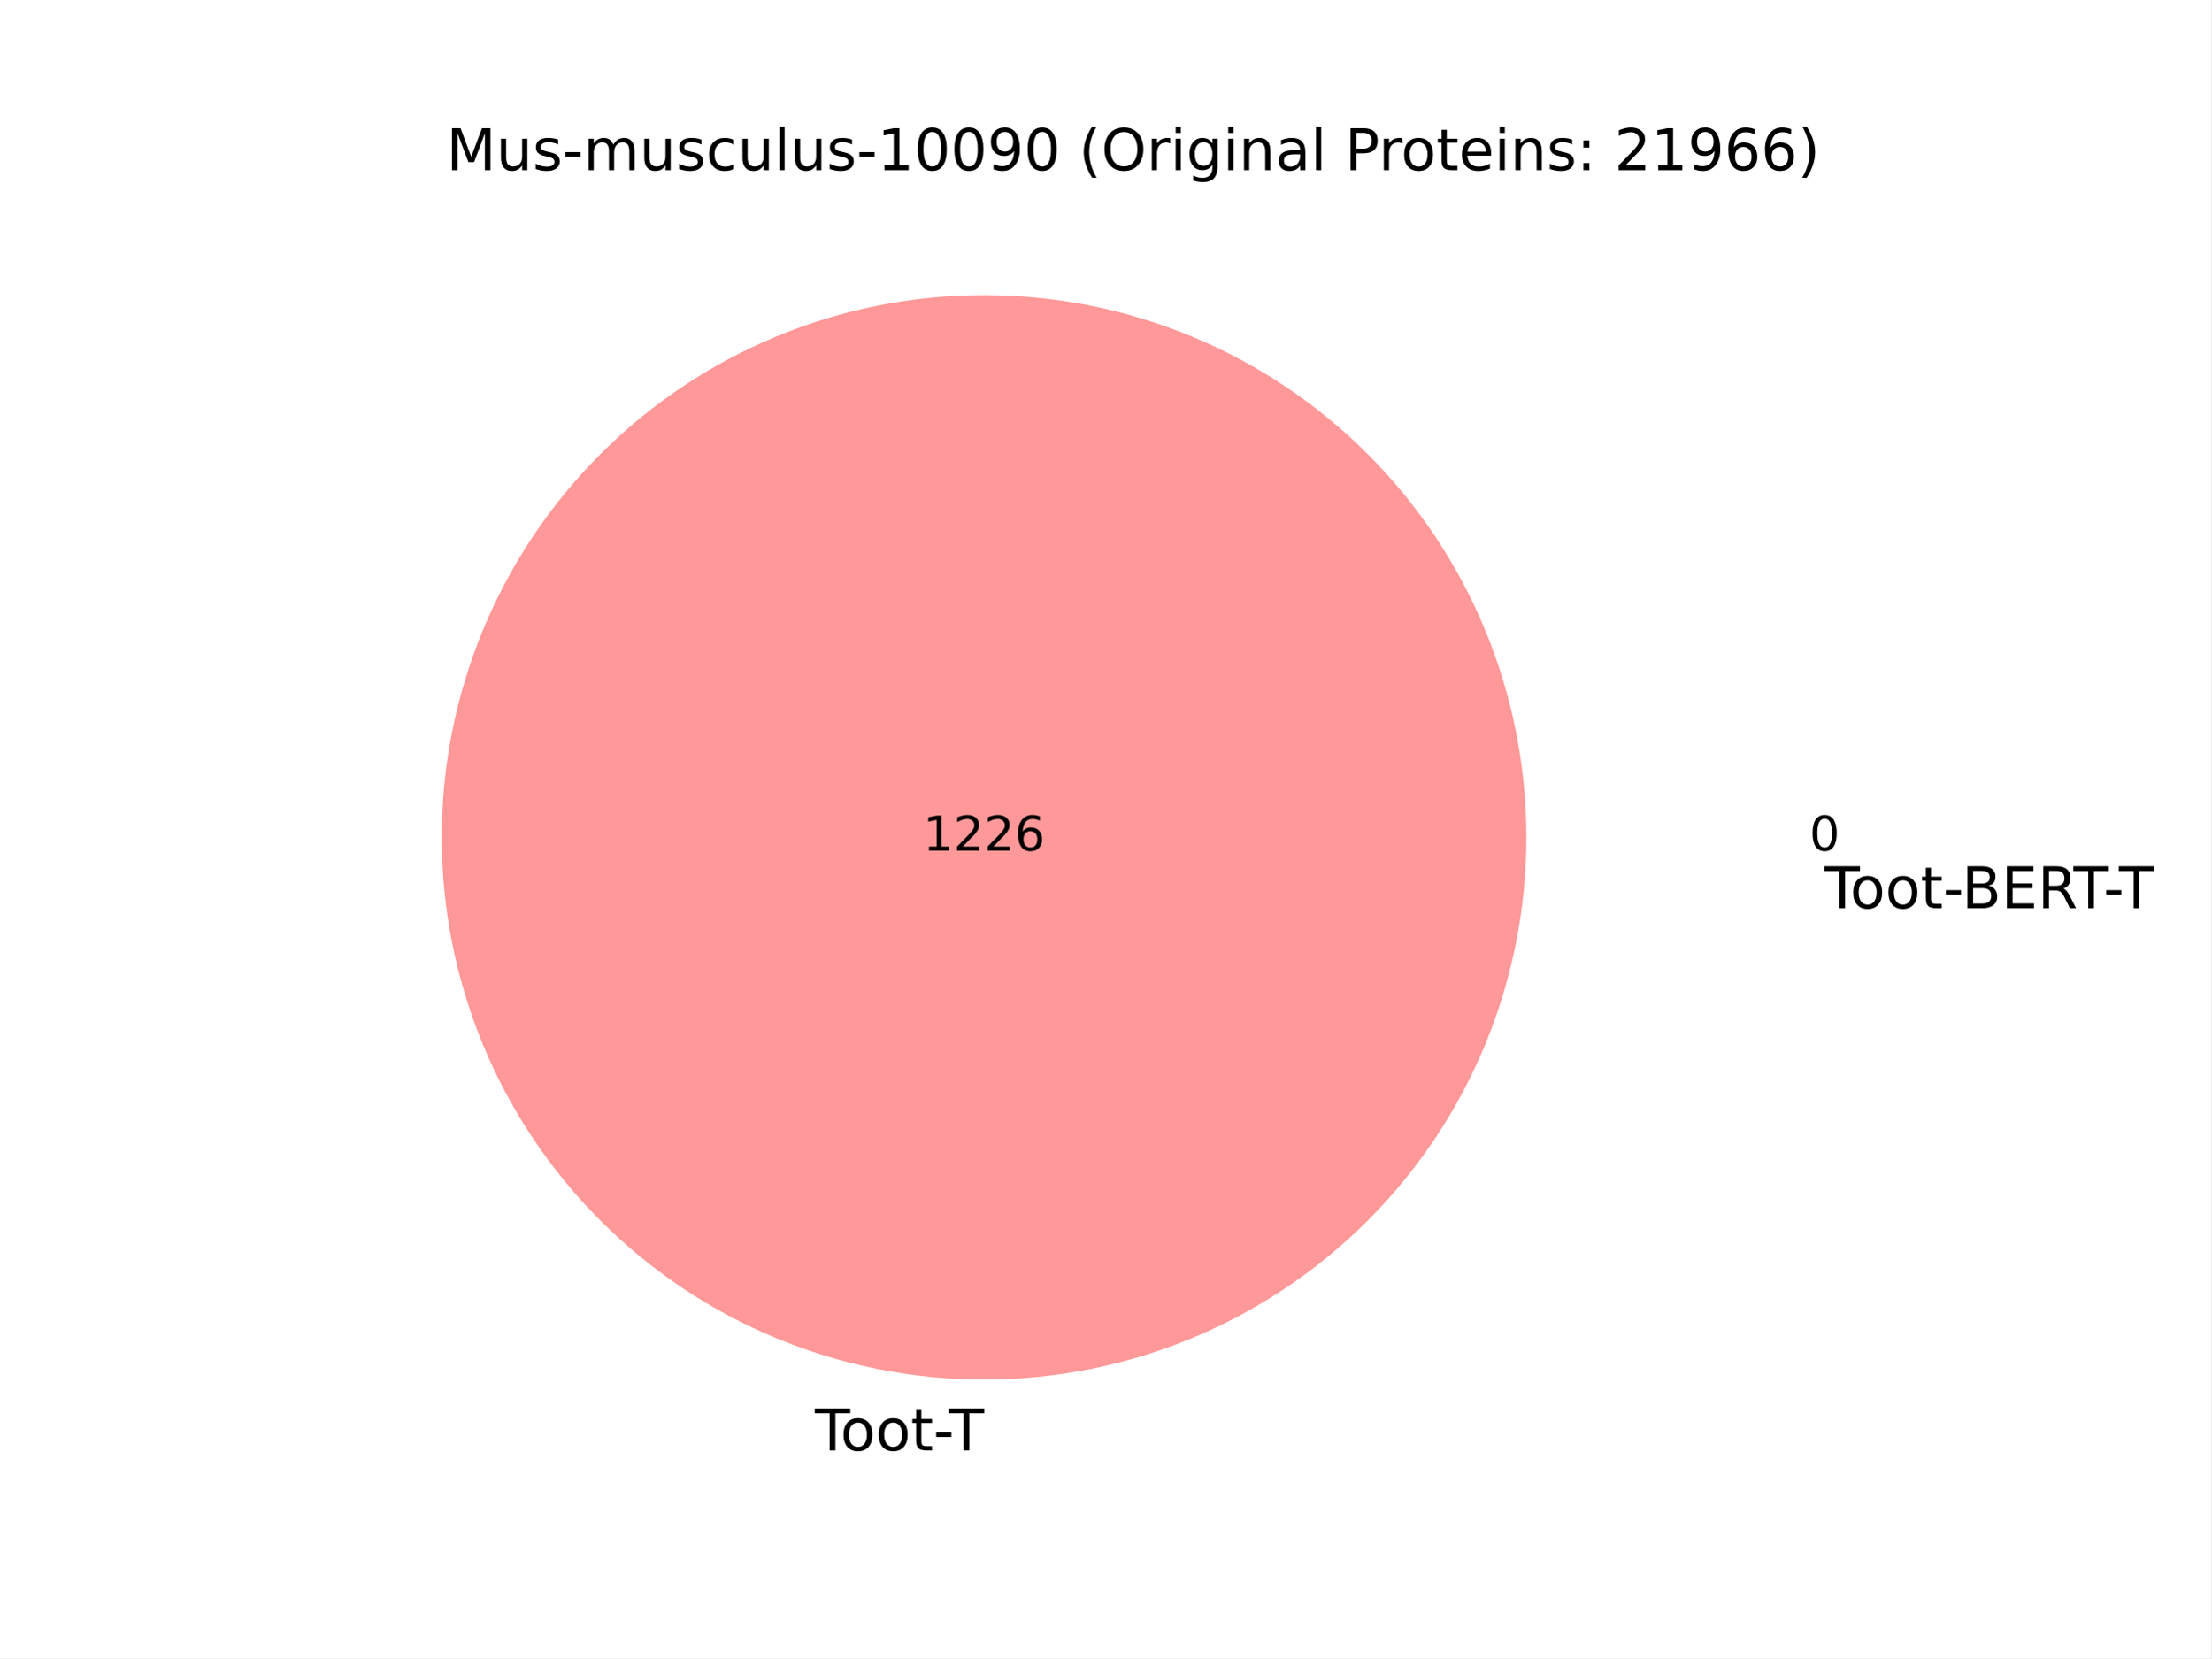
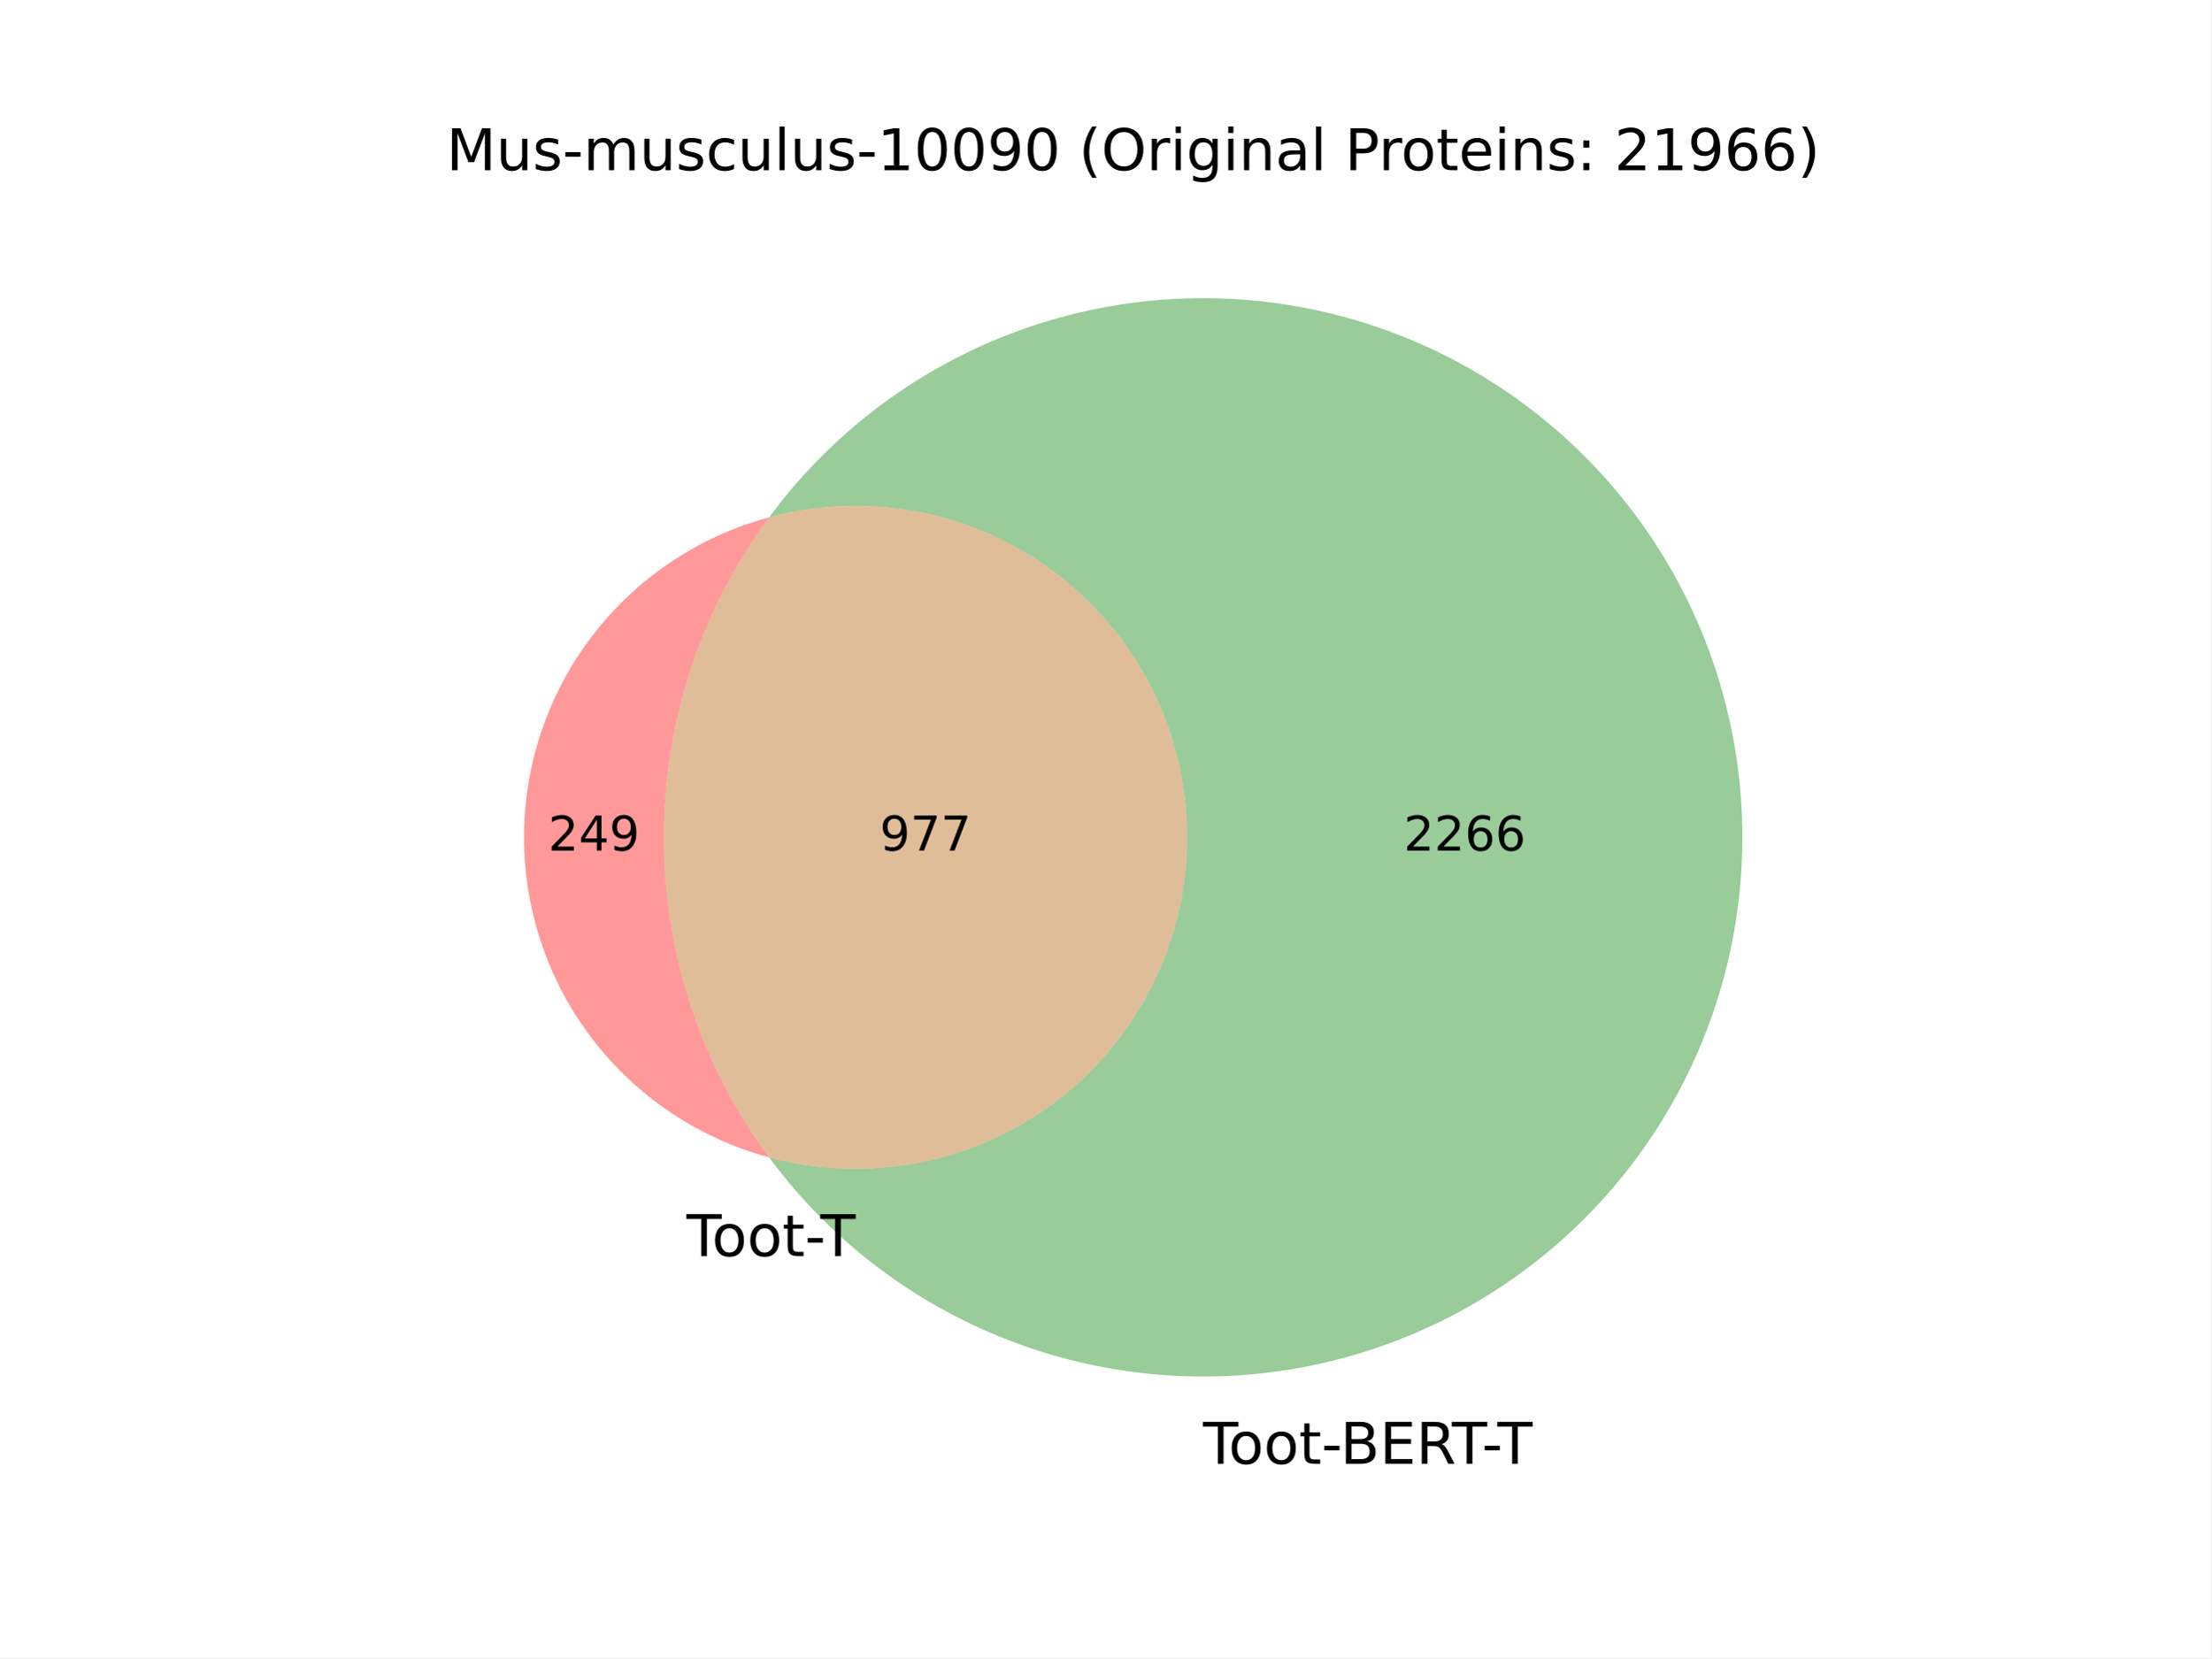
<svg xmlns="http://www.w3.org/2000/svg" xmlns:xlink="http://www.w3.org/1999/xlink" width="460.8pt" height="345.6pt" viewBox="0 0 460.8 345.6" version="1.1">
  <defs>
    <style type="text/css">*{stroke-linejoin: round; stroke-linecap: butt}</style>
  </defs>
  <g id="figure_1">
    <g id="patch_1">
      <path d="M 0 345.6  L 460.8 345.6  L 460.8 0  L 0 0  z " style="fill: #ffffff" />
    </g>
    <g id="axes_1">
      <g id="patch_2">
-         <path d="M 205.079 287.551  C 235.053 287.551 263.803 275.642 284.998 254.447  C 306.193 233.253 318.102 204.502 318.102 174.528  C 318.102 144.554 306.193 115.803 284.998 94.609  C 263.803 73.414 235.053 61.505 205.079 61.505  C 175.105 61.505 146.354 73.414 125.159 94.609  C 103.964 115.803 92.055 144.554 92.055 174.528  C 92.055 204.502 103.964 233.253 125.159 254.447  C 146.354 275.642 175.105 287.551 205.079 287.551  z " clip-path="url(#p22526d7915)" style="fill: #ff0000; opacity: 0.4" />
+         <path d="M 160.292 241.241  C 146.041 221.921 138.349 198.535 138.349 174.528  C 138.349 150.521 146.041 127.135 160.292 107.815  C 145.63 111.773 132.674 120.456 123.44 132.513  C 114.206 144.57 109.2 159.341 109.2 174.528  C 109.2 189.715 114.206 204.486 123.44 216.543  C 132.674 228.6 145.63 237.283 160.292 241.241  " clip-path="url(#p5a5539340c)" style="fill: #ff0000; opacity: 0.4" />
      </g>
      <g id="patch_3">
-         <path d="M 380.265 174.528  C 380.265 174.528 380.265 174.528 380.265 174.528  C 380.265 174.528 380.265 174.528 380.265 174.528  C 380.265 174.528 380.265 174.528 380.265 174.528  C 380.265 174.528 380.265 174.528 380.265 174.528  C 380.265 174.528 380.265 174.528 380.265 174.528  C 380.265 174.528 380.265 174.528 380.265 174.528  C 380.265 174.528 380.265 174.528 380.265 174.528  C 380.265 174.528 380.265 174.528 380.265 174.528  z " clip-path="url(#p22526d7915)" style="fill: #008000; opacity: 0.4" />
+         <path d="M 160.292 107.815  C 170.535 105.05 181.278 104.681 191.687 106.736  C 202.095 108.792 211.892 113.217 220.315 119.668  C 228.738 126.119 235.564 134.424 240.261 143.937  C 244.958 153.45 247.401 163.918 247.401 174.528  C 247.401 185.138 244.958 195.606 240.261 205.119  C 235.564 214.632 228.738 222.937 220.315 229.388  C 211.892 235.839 202.095 240.264 191.687 242.32  C 181.278 244.375 170.535 244.006 160.292 241.241  C 167.272 250.704 175.695 259.013 185.251 265.865  C 194.808 272.717 205.381 278.026 216.585 281.599  C 227.788 285.173 239.482 286.965 251.241 286.912  C 263.001 286.859 274.679 284.961 285.849 281.287  C 297.02 277.613 307.544 272.208 317.039 265.271  C 326.534 258.333 334.881 249.948 341.776 240.422  C 348.67 230.897 354.027 220.348 357.651 209.161  C 361.275 197.974 363.12 186.287 363.12 174.528  C 363.12 162.769 361.275 151.082 357.651 139.895  C 354.027 128.708 348.67 118.159 341.776 108.634  C 334.881 99.108 326.534 90.723 317.039 83.785  C 307.544 76.848 297.02 71.443 285.849 67.769  C 274.679 64.095 263.001 62.197 251.241 62.144  C 239.482 62.091 227.788 63.883 216.585 67.457  C 205.381 71.03 194.808 76.339 185.251 83.191  C 175.695 90.043 167.272 98.352 160.292 107.815  " clip-path="url(#p5a5539340c)" style="fill: #008000; opacity: 0.4" />
+       </g>
+       <g id="patch_4">
+         <path d="M 160.292 241.241  C 170.535 244.006 181.278 244.375 191.687 242.32  C 202.095 240.264 211.892 235.839 220.315 229.388  C 228.738 222.937 235.564 214.632 240.261 205.119  C 244.958 195.606 247.401 185.138 247.401 174.528  C 247.401 163.918 244.958 153.45 240.261 143.937  C 235.564 134.424 228.738 126.119 220.315 119.668  C 211.892 113.217 202.095 108.792 191.687 106.736  C 181.278 104.681 170.535 105.05 160.292 107.815  C 146.041 127.135 138.349 150.521 138.349 174.528  C 138.349 198.535 146.041 221.921 160.292 241.241  " clip-path="url(#p5a5539340c)" style="fill: #b25900; opacity: 0.4" />
      </g>
      <g id="text_1">
-         <g transform="translate(192.3536 177.2874) scale(0.1 -0.1)">
+         <g transform="translate(114.2307 177.2874) scale(0.1 -0.1)">
          <defs>
-             <path id="DejaVuSans-31" d="M 794 531  L 1825 531  L 1825 4091  L 703 3866  L 703 4441  L 1819 4666  L 2450 4666  L 2450 531  L 3481 531  L 3481 0  L 794 0  L 794 531  z " transform="scale(0.015625)" />
            <path id="DejaVuSans-32" d="M 1228 531  L 3431 531  L 3431 0  L 469 0  L 469 531  Q 828 903 1448 1529  Q 2069 2156 2228 2338  Q 2531 2678 2651 2914  Q 2772 3150 2772 3378  Q 2772 3750 2511 3984  Q 2250 4219 1831 4219  Q 1534 4219 1204 4116  Q 875 4013 500 3803  L 500 4441  Q 881 4594 1212 4672  Q 1544 4750 1819 4750  Q 2544 4750 2975 4387  Q 3406 4025 3406 3419  Q 3406 3131 3298 2873  Q 3191 2616 2906 2266  Q 2828 2175 2409 1742  Q 1991 1309 1228 531  z " transform="scale(0.015625)" />
+             <path id="DejaVuSans-34" d="M 2419 4116  L 825 1625  L 2419 1625  L 2419 4116  z M 2253 4666  L 3047 4666  L 3047 1625  L 3713 1625  L 3713 1100  L 3047 1100  L 3047 0  L 2419 0  L 2419 1100  L 313 1100  L 313 1709  L 2253 4666  z " transform="scale(0.015625)" />
+             <path id="DejaVuSans-39" d="M 703 97  L 703 672  Q 941 559 1184 500  Q 1428 441 1663 441  Q 2288 441 2617 861  Q 2947 1281 2994 2138  Q 2813 1869 2534 1725  Q 2256 1581 1919 1581  Q 1219 1581 811 2004  Q 403 2428 403 3163  Q 403 3881 828 4315  Q 1253 4750 1959 4750  Q 2769 4750 3195 4129  Q 3622 3509 3622 2328  Q 3622 1225 3098 567  Q 2575 -91 1691 -91  Q 1453 -91 1209 -44  Q 966 3 703 97  z M 1959 2075  Q 2384 2075 2632 2365  Q 2881 2656 2881 3163  Q 2881 3666 2632 3958  Q 2384 4250 1959 4250  Q 1534 4250 1286 3958  Q 1038 3666 1038 3163  Q 1038 2656 1286 2365  Q 1534 2075 1959 2075  z " transform="scale(0.015625)" />
+           </defs>
+           <use xlink:href="#DejaVuSans-32" />
+           <use xlink:href="#DejaVuSans-34" x="63.623" />
+           <use xlink:href="#DejaVuSans-39" x="127.246" />
+         </g>
+       </g>
+       <g id="text_2">
+         <g transform="translate(292.5357 177.2874) scale(0.1 -0.1)">
+           <defs>
            <path id="DejaVuSans-36" d="M 2113 2584  Q 1688 2584 1439 2293  Q 1191 2003 1191 1497  Q 1191 994 1439 701  Q 1688 409 2113 409  Q 2538 409 2786 701  Q 3034 994 3034 1497  Q 3034 2003 2786 2293  Q 2538 2584 2113 2584  z M 3366 4563  L 3366 3988  Q 3128 4100 2886 4159  Q 2644 4219 2406 4219  Q 1781 4219 1451 3797  Q 1122 3375 1075 2522  Q 1259 2794 1537 2939  Q 1816 3084 2150 3084  Q 2853 3084 3261 2657  Q 3669 2231 3669 1497  Q 3669 778 3244 343  Q 2819 -91 2113 -91  Q 1303 -91 875 529  Q 447 1150 447 2328  Q 447 3434 972 4092  Q 1497 4750 2381 4750  Q 2619 4750 2861 4703  Q 3103 4656 3366 4563  z " transform="scale(0.015625)" />
          </defs>
-           <use xlink:href="#DejaVuSans-31" />
+           <use xlink:href="#DejaVuSans-32" />
          <use xlink:href="#DejaVuSans-32" x="63.623" />
-           <use xlink:href="#DejaVuSans-32" x="127.246" />
+           <use xlink:href="#DejaVuSans-36" x="127.246" />
          <use xlink:href="#DejaVuSans-36" x="190.869" />
        </g>
      </g>
-       <g id="text_2">
-         <g transform="translate(377.0833 177.2874) scale(0.1 -0.1)">
+       <g id="text_3">
+         <g transform="translate(183.3314 177.2874) scale(0.1 -0.1)">
          <defs>
-             <path id="DejaVuSans-30" d="M 2034 4250  Q 1547 4250 1301 3770  Q 1056 3291 1056 2328  Q 1056 1369 1301 889  Q 1547 409 2034 409  Q 2525 409 2770 889  Q 3016 1369 3016 2328  Q 3016 3291 2770 3770  Q 2525 4250 2034 4250  z M 2034 4750  Q 2819 4750 3233 4129  Q 3647 3509 3647 2328  Q 3647 1150 3233 529  Q 2819 -91 2034 -91  Q 1250 -91 836 529  Q 422 1150 422 2328  Q 422 3509 836 4129  Q 1250 4750 2034 4750  z " transform="scale(0.015625)" />
+             <path id="DejaVuSans-37" d="M 525 4666  L 3525 4666  L 3525 4397  L 1831 0  L 1172 0  L 2766 4134  L 525 4134  L 525 4666  z " transform="scale(0.015625)" />
          </defs>
-           <use xlink:href="#DejaVuSans-30" />
+           <use xlink:href="#DejaVuSans-39" />
+           <use xlink:href="#DejaVuSans-37" x="63.623" />
+           <use xlink:href="#DejaVuSans-37" x="127.246" />
        </g>
      </g>
-       <g id="text_3">
-         <g transform="translate(169.8361 302.3204) scale(0.12 -0.12)">
+       <g id="text_4">
+         <g transform="translate(143.0579 261.8211) scale(0.12 -0.12)">
          <defs>
            <path id="DejaVuSans-54" d="M -19 4666  L 3928 4666  L 3928 4134  L 2272 4134  L 2272 0  L 1638 0  L 1638 4134  L -19 4134  L -19 4666  z " transform="scale(0.015625)" />
            <path id="DejaVuSans-6f" d="M 1959 3097  Q 1497 3097 1228 2736  Q 959 2375 959 1747  Q 959 1119 1226 758  Q 1494 397 1959 397  Q 2419 397 2687 759  Q 2956 1122 2956 1747  Q 2956 2369 2687 2733  Q 2419 3097 1959 3097  z M 1959 3584  Q 2709 3584 3137 3096  Q 3566 2609 3566 1747  Q 3566 888 3137 398  Q 2709 -91 1959 -91  Q 1206 -91 779 398  Q 353 888 353 1747  Q 353 2609 779 3096  Q 1206 3584 1959 3584  z " transform="scale(0.015625)" />
            <path id="DejaVuSans-74" d="M 1172 4494  L 1172 3500  L 2356 3500  L 2356 3053  L 1172 3053  L 1172 1153  Q 1172 725 1289 603  Q 1406 481 1766 481  L 2356 481  L 2356 0  L 1766 0  Q 1100 0 847 248  Q 594 497 594 1153  L 594 3053  L 172 3053  L 172 3500  L 594 3500  L 594 4494  L 1172 4494  z " transform="scale(0.015625)" />
            <path id="DejaVuSans-2d" d="M 313 2009  L 1997 2009  L 1997 1497  L 313 1497  L 313 2009  z " transform="scale(0.015625)" />
          </defs>
          <use xlink:href="#DejaVuSans-54" />
          <use xlink:href="#DejaVuSans-6f" x="44.084" />
          <use xlink:href="#DejaVuSans-6f" x="105.266" />
          <use xlink:href="#DejaVuSans-74" x="166.447" />
          <use xlink:href="#DejaVuSans-2d" x="205.656" />
          <use xlink:href="#DejaVuSans-54" x="232.615" />
        </g>
      </g>
-       <g id="text_4">
-         <g transform="translate(380.2645 189.2973) scale(0.12 -0.12)">
+       <g id="text_5">
+         <g transform="translate(250.7347 305.106) scale(0.12 -0.12)">
          <defs>
            <path id="DejaVuSans-42" d="M 1259 2228  L 1259 519  L 2272 519  Q 2781 519 3026 730  Q 3272 941 3272 1375  Q 3272 1813 3026 2020  Q 2781 2228 2272 2228  L 1259 2228  z M 1259 4147  L 1259 2741  L 2194 2741  Q 2656 2741 2882 2914  Q 3109 3088 3109 3444  Q 3109 3797 2882 3972  Q 2656 4147 2194 4147  L 1259 4147  z M 628 4666  L 2241 4666  Q 2963 4666 3353 4366  Q 3744 4066 3744 3513  Q 3744 3084 3544 2831  Q 3344 2578 2956 2516  Q 3422 2416 3680 2098  Q 3938 1781 3938 1306  Q 3938 681 3513 340  Q 3088 0 2303 0  L 628 0  L 628 4666  z " transform="scale(0.015625)" />
            <path id="DejaVuSans-45" d="M 628 4666  L 3578 4666  L 3578 4134  L 1259 4134  L 1259 2753  L 3481 2753  L 3481 2222  L 1259 2222  L 1259 531  L 3634 531  L 3634 0  L 628 0  L 628 4666  z " transform="scale(0.015625)" />
            <path id="DejaVuSans-52" d="M 2841 2188  Q 3044 2119 3236 1894  Q 3428 1669 3622 1275  L 4263 0  L 3584 0  L 2988 1197  Q 2756 1666 2539 1819  Q 2322 1972 1947 1972  L 1259 1972  L 1259 0  L 628 0  L 628 4666  L 2053 4666  Q 2853 4666 3247 4331  Q 3641 3997 3641 3322  Q 3641 2881 3436 2590  Q 3231 2300 2841 2188  z M 1259 4147  L 1259 2491  L 2053 2491  Q 2509 2491 2742 2702  Q 2975 2913 2975 3322  Q 2975 3731 2742 3939  Q 2509 4147 2053 4147  L 1259 4147  z " transform="scale(0.015625)" />
          </defs>
          <use xlink:href="#DejaVuSans-54" />
          <use xlink:href="#DejaVuSans-6f" x="44.084" />
          <use xlink:href="#DejaVuSans-6f" x="105.266" />
          <use xlink:href="#DejaVuSans-74" x="166.447" />
          <use xlink:href="#DejaVuSans-2d" x="205.656" />
          <use xlink:href="#DejaVuSans-42" x="238.115" />
          <use xlink:href="#DejaVuSans-45" x="306.719" />
          <use xlink:href="#DejaVuSans-52" x="369.902" />
          <use xlink:href="#DejaVuSans-54" x="432.135" />
          <use xlink:href="#DejaVuSans-2d" x="484.094" />
          <use xlink:href="#DejaVuSans-54" x="511.053" />
        </g>
      </g>
-       <g id="text_5">
+       <g id="text_6">
        <g transform="translate(93.02438 35.472) scale(0.12 -0.12)">
          <defs>
            <path id="DejaVuSans-4d" d="M 628 4666  L 1569 4666  L 2759 1491  L 3956 4666  L 4897 4666  L 4897 0  L 4281 0  L 4281 4097  L 3078 897  L 2444 897  L 1241 4097  L 1241 0  L 628 0  L 628 4666  z " transform="scale(0.015625)" />
            <path id="DejaVuSans-75" d="M 544 1381  L 544 3500  L 1119 3500  L 1119 1403  Q 1119 906 1312 657  Q 1506 409 1894 409  Q 2359 409 2629 706  Q 2900 1003 2900 1516  L 2900 3500  L 3475 3500  L 3475 0  L 2900 0  L 2900 538  Q 2691 219 2414 64  Q 2138 -91 1772 -91  Q 1169 -91 856 284  Q 544 659 544 1381  z M 1991 3584  L 1991 3584  z " transform="scale(0.015625)" />
            <path id="DejaVuSans-73" d="M 2834 3397  L 2834 2853  Q 2591 2978 2328 3040  Q 2066 3103 1784 3103  Q 1356 3103 1142 2972  Q 928 2841 928 2578  Q 928 2378 1081 2264  Q 1234 2150 1697 2047  L 1894 2003  Q 2506 1872 2764 1633  Q 3022 1394 3022 966  Q 3022 478 2636 193  Q 2250 -91 1575 -91  Q 1294 -91 989 -36  Q 684 19 347 128  L 347 722  Q 666 556 975 473  Q 1284 391 1588 391  Q 1994 391 2212 530  Q 2431 669 2431 922  Q 2431 1156 2273 1281  Q 2116 1406 1581 1522  L 1381 1569  Q 847 1681 609 1914  Q 372 2147 372 2553  Q 372 3047 722 3315  Q 1072 3584 1716 3584  Q 2034 3584 2315 3537  Q 2597 3491 2834 3397  z " transform="scale(0.015625)" />
            <path id="DejaVuSans-6d" d="M 3328 2828  Q 3544 3216 3844 3400  Q 4144 3584 4550 3584  Q 5097 3584 5394 3201  Q 5691 2819 5691 2113  L 5691 0  L 5113 0  L 5113 2094  Q 5113 2597 4934 2840  Q 4756 3084 4391 3084  Q 3944 3084 3684 2787  Q 3425 2491 3425 1978  L 3425 0  L 2847 0  L 2847 2094  Q 2847 2600 2669 2842  Q 2491 3084 2119 3084  Q 1678 3084 1418 2786  Q 1159 2488 1159 1978  L 1159 0  L 581 0  L 581 3500  L 1159 3500  L 1159 2956  Q 1356 3278 1631 3431  Q 1906 3584 2284 3584  Q 2666 3584 2933 3390  Q 3200 3197 3328 2828  z " transform="scale(0.015625)" />
            <path id="DejaVuSans-63" d="M 3122 3366  L 3122 2828  Q 2878 2963 2633 3030  Q 2388 3097 2138 3097  Q 1578 3097 1268 2742  Q 959 2388 959 1747  Q 959 1106 1268 751  Q 1578 397 2138 397  Q 2388 397 2633 464  Q 2878 531 3122 666  L 3122 134  Q 2881 22 2623 -34  Q 2366 -91 2075 -91  Q 1284 -91 818 406  Q 353 903 353 1747  Q 353 2603 823 3093  Q 1294 3584 2113 3584  Q 2378 3584 2631 3529  Q 2884 3475 3122 3366  z " transform="scale(0.015625)" />
            <path id="DejaVuSans-6c" d="M 603 4863  L 1178 4863  L 1178 0  L 603 0  L 603 4863  z " transform="scale(0.015625)" />
-             <path id="DejaVuSans-39" d="M 703 97  L 703 672  Q 941 559 1184 500  Q 1428 441 1663 441  Q 2288 441 2617 861  Q 2947 1281 2994 2138  Q 2813 1869 2534 1725  Q 2256 1581 1919 1581  Q 1219 1581 811 2004  Q 403 2428 403 3163  Q 403 3881 828 4315  Q 1253 4750 1959 4750  Q 2769 4750 3195 4129  Q 3622 3509 3622 2328  Q 3622 1225 3098 567  Q 2575 -91 1691 -91  Q 1453 -91 1209 -44  Q 966 3 703 97  z M 1959 2075  Q 2384 2075 2632 2365  Q 2881 2656 2881 3163  Q 2881 3666 2632 3958  Q 2384 4250 1959 4250  Q 1534 4250 1286 3958  Q 1038 3666 1038 3163  Q 1038 2656 1286 2365  Q 1534 2075 1959 2075  z " transform="scale(0.015625)" />
+             <path id="DejaVuSans-31" d="M 794 531  L 1825 531  L 1825 4091  L 703 3866  L 703 4441  L 1819 4666  L 2450 4666  L 2450 531  L 3481 531  L 3481 0  L 794 0  L 794 531  z " transform="scale(0.015625)" />
+             <path id="DejaVuSans-30" d="M 2034 4250  Q 1547 4250 1301 3770  Q 1056 3291 1056 2328  Q 1056 1369 1301 889  Q 1547 409 2034 409  Q 2525 409 2770 889  Q 3016 1369 3016 2328  Q 3016 3291 2770 3770  Q 2525 4250 2034 4250  z M 2034 4750  Q 2819 4750 3233 4129  Q 3647 3509 3647 2328  Q 3647 1150 3233 529  Q 2819 -91 2034 -91  Q 1250 -91 836 529  Q 422 1150 422 2328  Q 422 3509 836 4129  Q 1250 4750 2034 4750  z " transform="scale(0.015625)" />
            <path id="DejaVuSans-20" transform="scale(0.015625)" />
            <path id="DejaVuSans-28" d="M 1984 4856  Q 1566 4138 1362 3434  Q 1159 2731 1159 2009  Q 1159 1288 1364 580  Q 1569 -128 1984 -844  L 1484 -844  Q 1016 -109 783 600  Q 550 1309 550 2009  Q 550 2706 781 3412  Q 1013 4119 1484 4856  L 1984 4856  z " transform="scale(0.015625)" />
            <path id="DejaVuSans-4f" d="M 2522 4238  Q 1834 4238 1429 3725  Q 1025 3213 1025 2328  Q 1025 1447 1429 934  Q 1834 422 2522 422  Q 3209 422 3611 934  Q 4013 1447 4013 2328  Q 4013 3213 3611 3725  Q 3209 4238 2522 4238  z M 2522 4750  Q 3503 4750 4090 4092  Q 4678 3434 4678 2328  Q 4678 1225 4090 567  Q 3503 -91 2522 -91  Q 1538 -91 948 565  Q 359 1222 359 2328  Q 359 3434 948 4092  Q 1538 4750 2522 4750  z " transform="scale(0.015625)" />
            <path id="DejaVuSans-72" d="M 2631 2963  Q 2534 3019 2420 3045  Q 2306 3072 2169 3072  Q 1681 3072 1420 2755  Q 1159 2438 1159 1844  L 1159 0  L 581 0  L 581 3500  L 1159 3500  L 1159 2956  Q 1341 3275 1631 3429  Q 1922 3584 2338 3584  Q 2397 3584 2469 3576  Q 2541 3569 2628 3553  L 2631 2963  z " transform="scale(0.015625)" />
            <path id="DejaVuSans-69" d="M 603 3500  L 1178 3500  L 1178 0  L 603 0  L 603 3500  z M 603 4863  L 1178 4863  L 1178 4134  L 603 4134  L 603 4863  z " transform="scale(0.015625)" />
            <path id="DejaVuSans-67" d="M 2906 1791  Q 2906 2416 2648 2759  Q 2391 3103 1925 3103  Q 1463 3103 1205 2759  Q 947 2416 947 1791  Q 947 1169 1205 825  Q 1463 481 1925 481  Q 2391 481 2648 825  Q 2906 1169 2906 1791  z M 3481 434  Q 3481 -459 3084 -895  Q 2688 -1331 1869 -1331  Q 1566 -1331 1297 -1286  Q 1028 -1241 775 -1147  L 775 -588  Q 1028 -725 1275 -790  Q 1522 -856 1778 -856  Q 2344 -856 2625 -561  Q 2906 -266 2906 331  L 2906 616  Q 2728 306 2450 153  Q 2172 0 1784 0  Q 1141 0 747 490  Q 353 981 353 1791  Q 353 2603 747 3093  Q 1141 3584 1784 3584  Q 2172 3584 2450 3431  Q 2728 3278 2906 2969  L 2906 3500  L 3481 3500  L 3481 434  z " transform="scale(0.015625)" />
            <path id="DejaVuSans-6e" d="M 3513 2113  L 3513 0  L 2938 0  L 2938 2094  Q 2938 2591 2744 2837  Q 2550 3084 2163 3084  Q 1697 3084 1428 2787  Q 1159 2491 1159 1978  L 1159 0  L 581 0  L 581 3500  L 1159 3500  L 1159 2956  Q 1366 3272 1645 3428  Q 1925 3584 2291 3584  Q 2894 3584 3203 3211  Q 3513 2838 3513 2113  z " transform="scale(0.015625)" />
            <path id="DejaVuSans-61" d="M 2194 1759  Q 1497 1759 1228 1600  Q 959 1441 959 1056  Q 959 750 1161 570  Q 1363 391 1709 391  Q 2188 391 2477 730  Q 2766 1069 2766 1631  L 2766 1759  L 2194 1759  z M 3341 1997  L 3341 0  L 2766 0  L 2766 531  Q 2569 213 2275 61  Q 1981 -91 1556 -91  Q 1019 -91 701 211  Q 384 513 384 1019  Q 384 1609 779 1909  Q 1175 2209 1959 2209  L 2766 2209  L 2766 2266  Q 2766 2663 2505 2880  Q 2244 3097 1772 3097  Q 1472 3097 1187 3025  Q 903 2953 641 2809  L 641 3341  Q 956 3463 1253 3523  Q 1550 3584 1831 3584  Q 2591 3584 2966 3190  Q 3341 2797 3341 1997  z " transform="scale(0.015625)" />
            <path id="DejaVuSans-50" d="M 1259 4147  L 1259 2394  L 2053 2394  Q 2494 2394 2734 2622  Q 2975 2850 2975 3272  Q 2975 3691 2734 3919  Q 2494 4147 2053 4147  L 1259 4147  z M 628 4666  L 2053 4666  Q 2838 4666 3239 4311  Q 3641 3956 3641 3272  Q 3641 2581 3239 2228  Q 2838 1875 2053 1875  L 1259 1875  L 1259 0  L 628 0  L 628 4666  z " transform="scale(0.015625)" />
            <path id="DejaVuSans-65" d="M 3597 1894  L 3597 1613  L 953 1613  Q 991 1019 1311 708  Q 1631 397 2203 397  Q 2534 397 2845 478  Q 3156 559 3463 722  L 3463 178  Q 3153 47 2828 -22  Q 2503 -91 2169 -91  Q 1331 -91 842 396  Q 353 884 353 1716  Q 353 2575 817 3079  Q 1281 3584 2069 3584  Q 2775 3584 3186 3129  Q 3597 2675 3597 1894  z M 3022 2063  Q 3016 2534 2758 2815  Q 2500 3097 2075 3097  Q 1594 3097 1305 2825  Q 1016 2553 972 2059  L 3022 2063  z " transform="scale(0.015625)" />
            <path id="DejaVuSans-3a" d="M 750 794  L 1409 794  L 1409 0  L 750 0  L 750 794  z M 750 3309  L 1409 3309  L 1409 2516  L 750 2516  L 750 3309  z " transform="scale(0.015625)" />
            <path id="DejaVuSans-29" d="M 513 4856  L 1013 4856  Q 1481 4119 1714 3412  Q 1947 2706 1947 2009  Q 1947 1309 1714 600  Q 1481 -109 1013 -844  L 513 -844  Q 928 -128 1133 580  Q 1338 1288 1338 2009  Q 1338 2731 1133 3434  Q 928 4138 513 4856  z " transform="scale(0.015625)" />
          </defs>
          <use xlink:href="#DejaVuSans-4d" />
          <use xlink:href="#DejaVuSans-75" x="86.279" />
          <use xlink:href="#DejaVuSans-73" x="149.658" />
          <use xlink:href="#DejaVuSans-2d" x="201.758" />
          <use xlink:href="#DejaVuSans-6d" x="237.842" />
          <use xlink:href="#DejaVuSans-75" x="335.254" />
          <use xlink:href="#DejaVuSans-73" x="398.633" />
          <use xlink:href="#DejaVuSans-63" x="450.732" />
          <use xlink:href="#DejaVuSans-75" x="505.713" />
          <use xlink:href="#DejaVuSans-6c" x="569.092" />
          <use xlink:href="#DejaVuSans-75" x="596.875" />
          <use xlink:href="#DejaVuSans-73" x="660.254" />
          <use xlink:href="#DejaVuSans-2d" x="712.354" />
          <use xlink:href="#DejaVuSans-31" x="748.438" />
          <use xlink:href="#DejaVuSans-30" x="812.061" />
          <use xlink:href="#DejaVuSans-30" x="875.684" />
          <use xlink:href="#DejaVuSans-39" x="939.307" />
          <use xlink:href="#DejaVuSans-30" x="1002.93" />
          <use xlink:href="#DejaVuSans-20" x="1066.553" />
          <use xlink:href="#DejaVuSans-28" x="1098.34" />
          <use xlink:href="#DejaVuSans-4f" x="1137.354" />
          <use xlink:href="#DejaVuSans-72" x="1216.064" />
          <use xlink:href="#DejaVuSans-69" x="1257.178" />
          <use xlink:href="#DejaVuSans-67" x="1284.961" />
          <use xlink:href="#DejaVuSans-69" x="1348.438" />
          <use xlink:href="#DejaVuSans-6e" x="1376.221" />
          <use xlink:href="#DejaVuSans-61" x="1439.6" />
          <use xlink:href="#DejaVuSans-6c" x="1500.879" />
          <use xlink:href="#DejaVuSans-20" x="1528.662" />
          <use xlink:href="#DejaVuSans-50" x="1560.449" />
          <use xlink:href="#DejaVuSans-72" x="1619.002" />
          <use xlink:href="#DejaVuSans-6f" x="1657.865" />
          <use xlink:href="#DejaVuSans-74" x="1719.047" />
          <use xlink:href="#DejaVuSans-65" x="1758.256" />
          <use xlink:href="#DejaVuSans-69" x="1819.779" />
          <use xlink:href="#DejaVuSans-6e" x="1847.562" />
          <use xlink:href="#DejaVuSans-73" x="1910.941" />
          <use xlink:href="#DejaVuSans-3a" x="1963.041" />
          <use xlink:href="#DejaVuSans-20" x="1996.732" />
          <use xlink:href="#DejaVuSans-32" x="2028.52" />
          <use xlink:href="#DejaVuSans-31" x="2092.143" />
          <use xlink:href="#DejaVuSans-39" x="2155.766" />
          <use xlink:href="#DejaVuSans-36" x="2219.389" />
          <use xlink:href="#DejaVuSans-36" x="2283.012" />
          <use xlink:href="#DejaVuSans-29" x="2346.635" />
        </g>
      </g>
    </g>
  </g>
  <defs>
-     <clipPath id="p22526d7915">
-       <rect x="72.023" y="41.472" width="328.275" height="266.112" />
+     <clipPath id="p5a5539340c">
+       <rect x="88.529" y="41.472" width="295.261" height="266.112" />
    </clipPath>
  </defs>
</svg>
